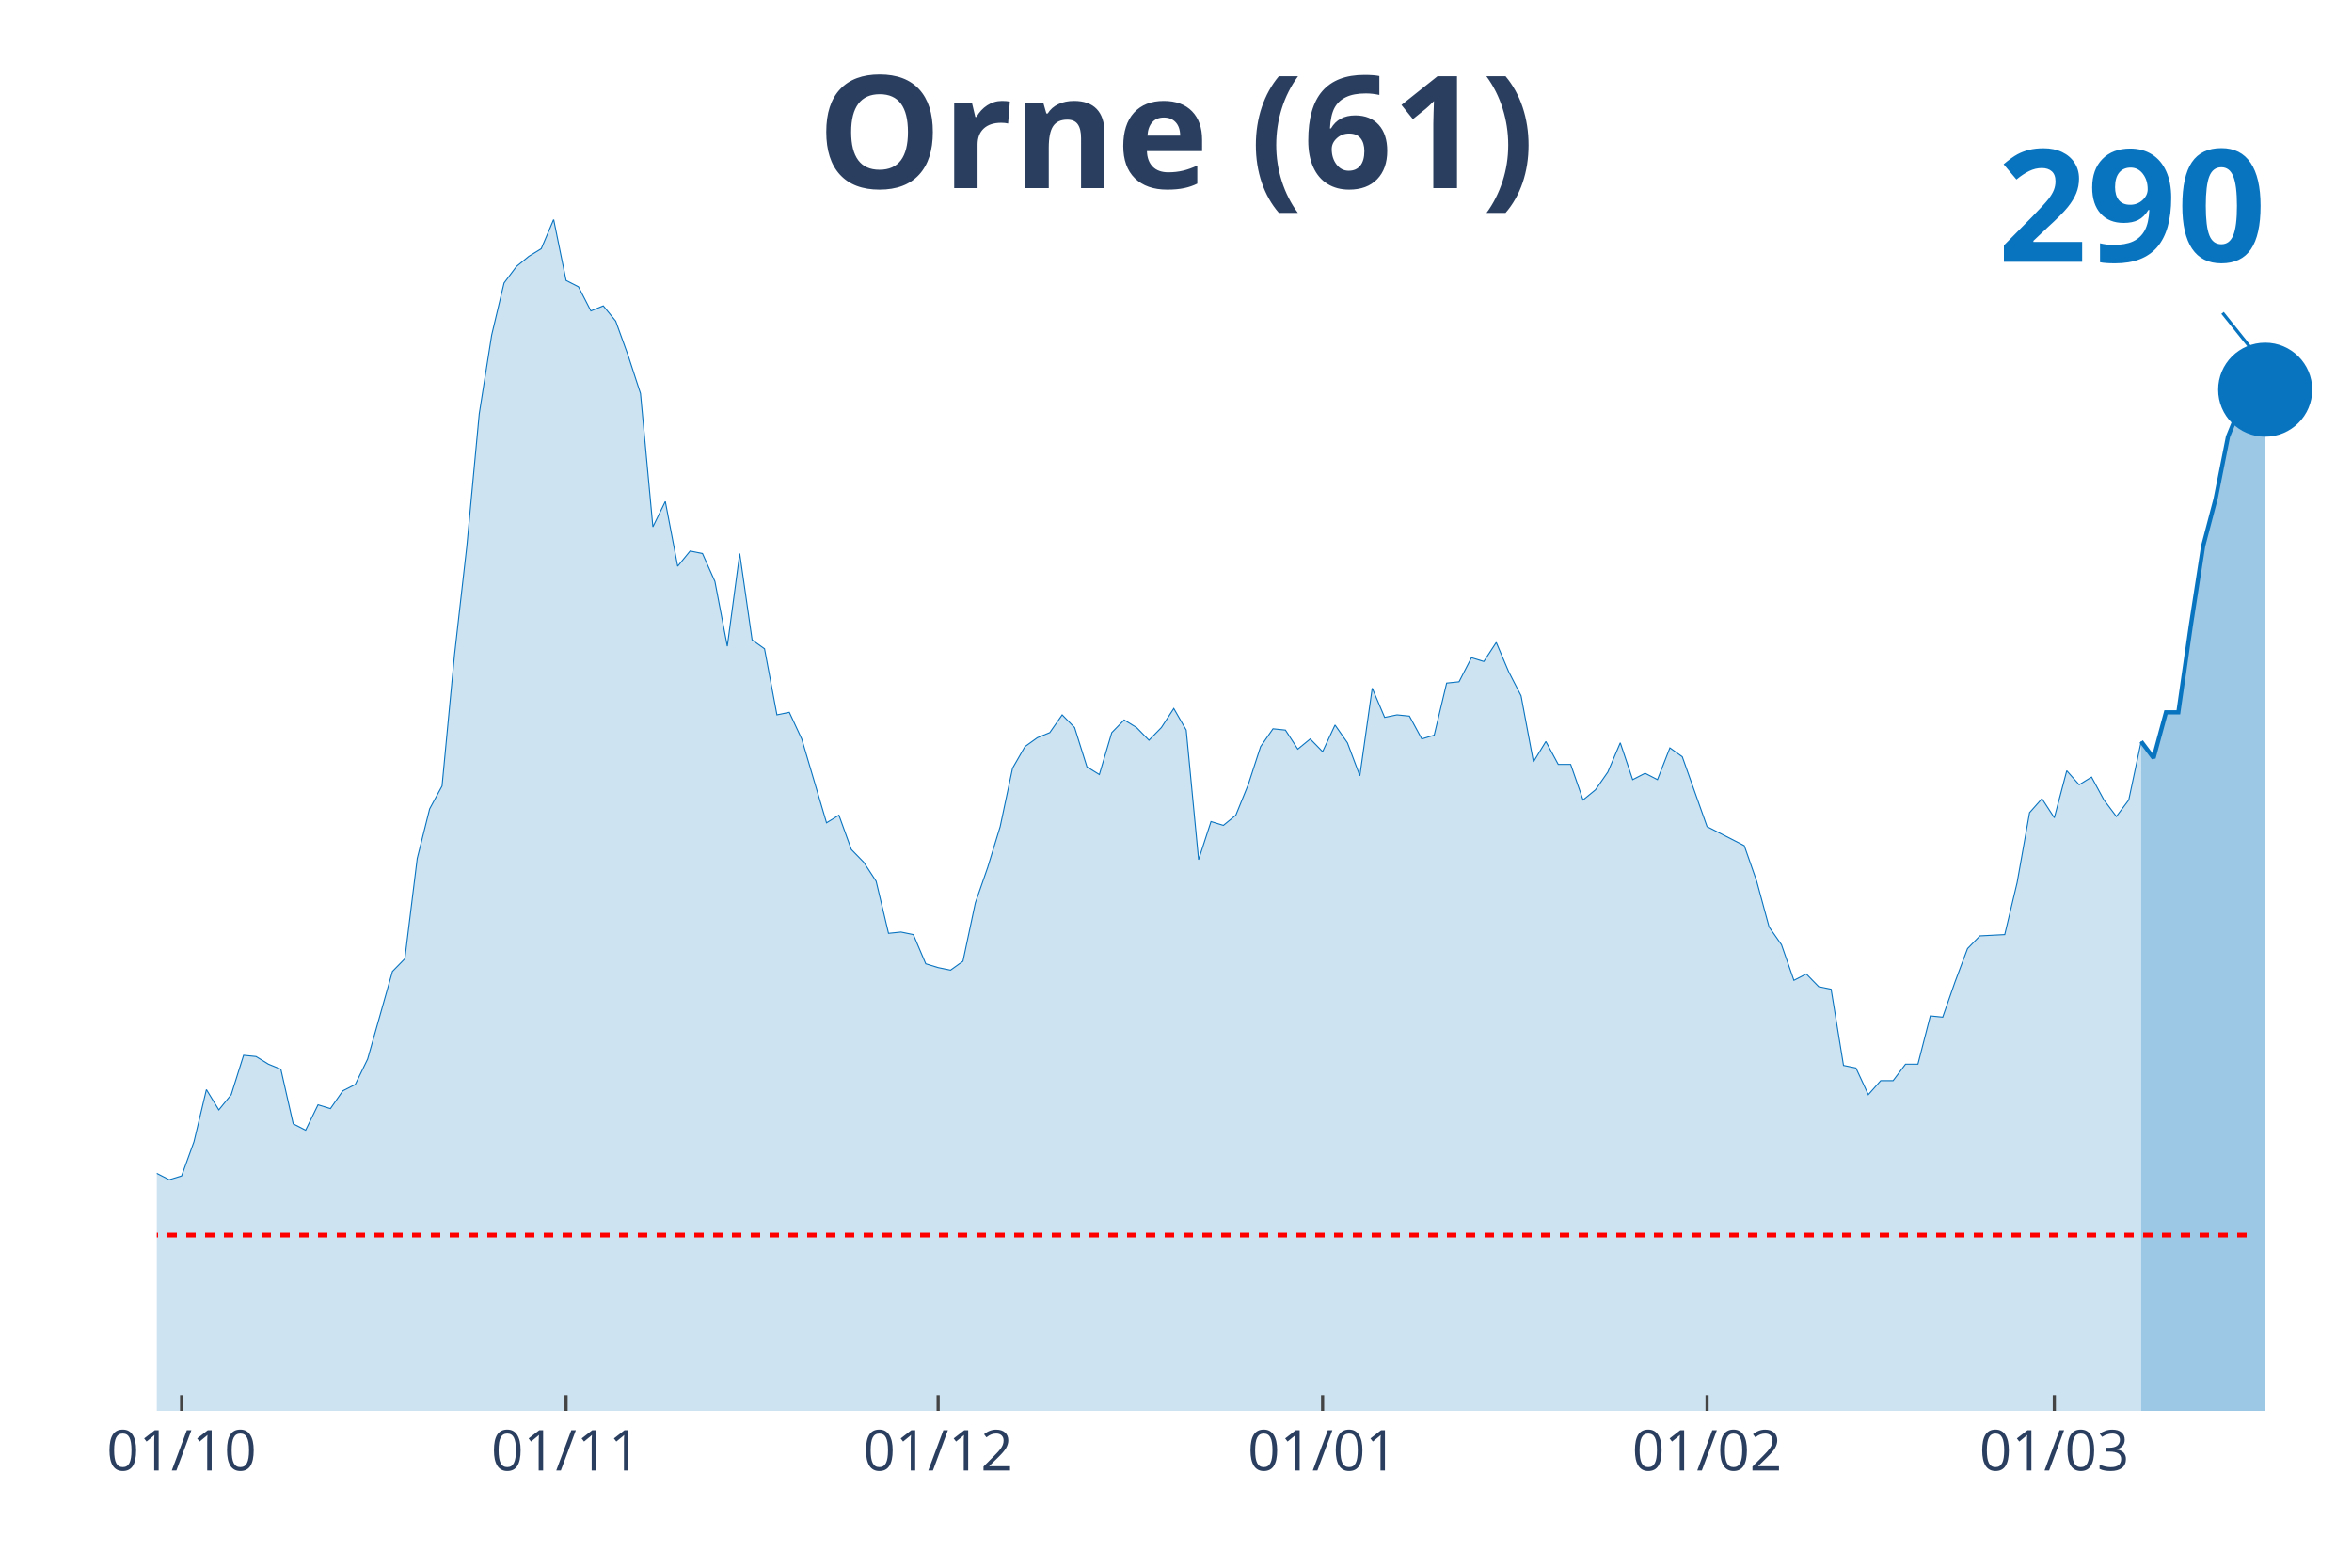
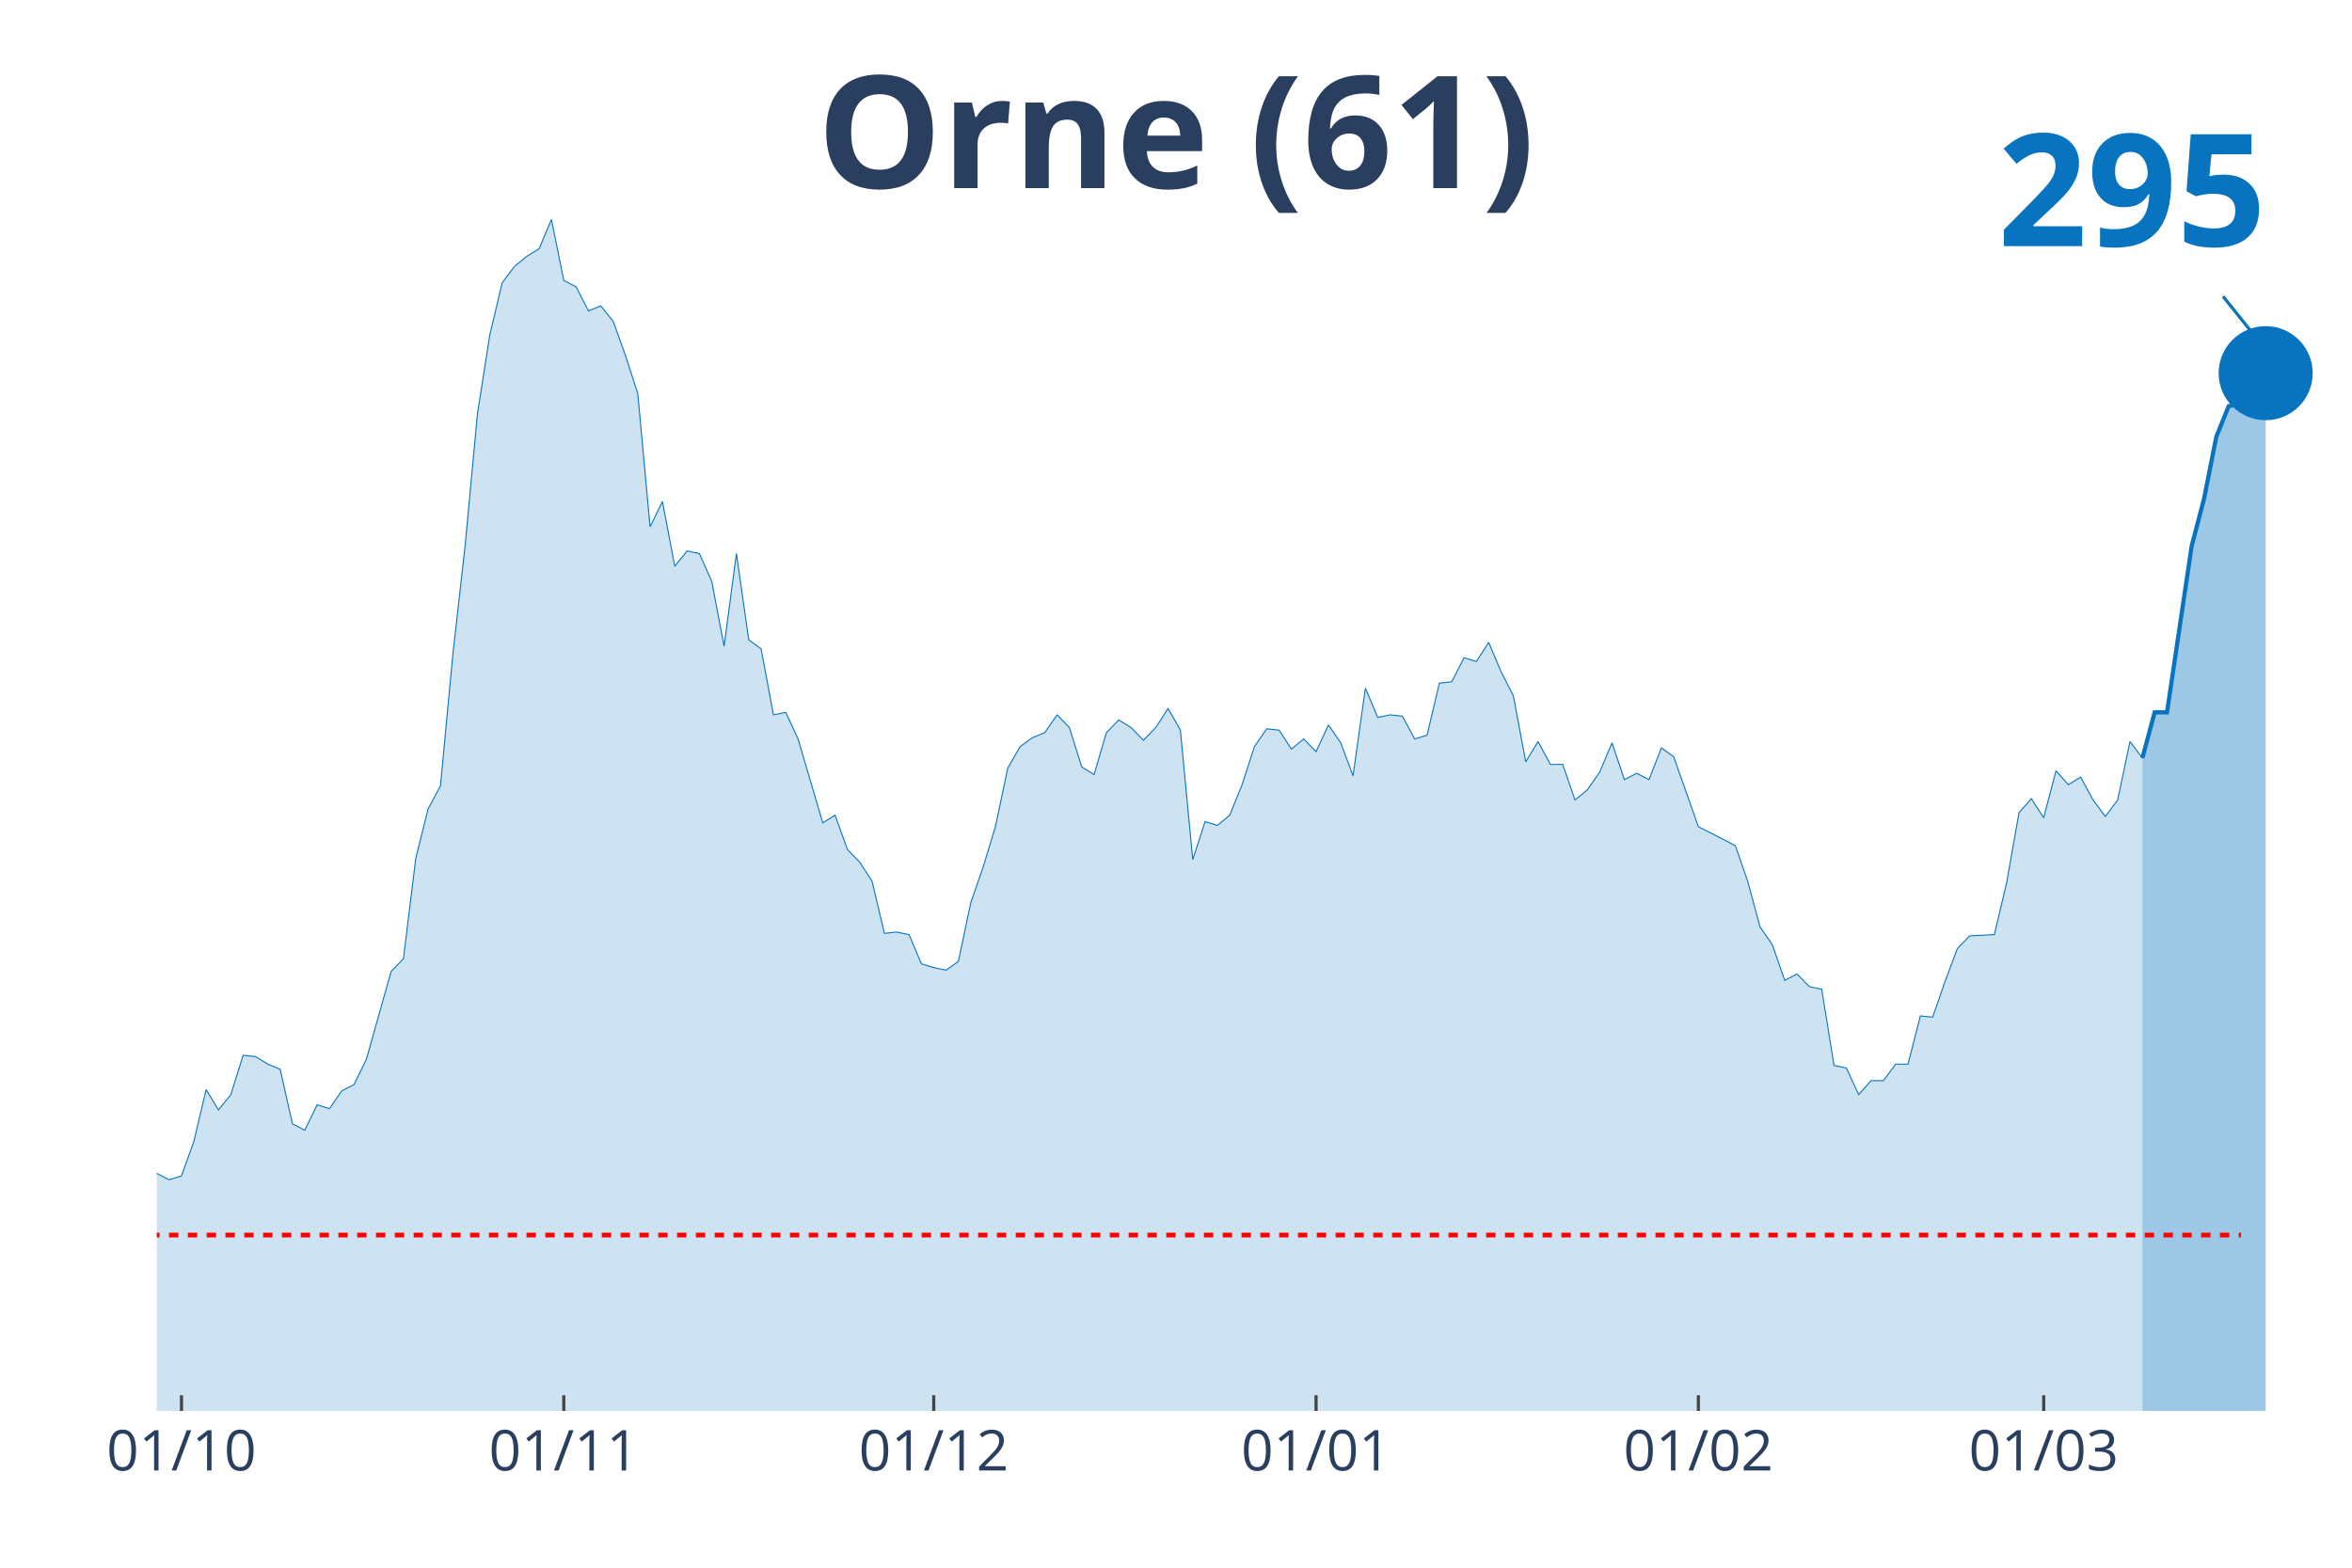
<svg xmlns="http://www.w3.org/2000/svg" class="main-svg" width="1125" height="750" style="" viewBox="0 0 750 500">
  <rect x="0" y="0" width="750" height="500" style="fill: rgb(0, 0, 0); fill-opacity: 0;" />
-   <defs id="defs-582c79">
+   <defs id="defs-8d1295">
    <g class="clips">
-       <clipPath id="clip582c79xyplot" class="plotclip">
+       <clipPath id="clip8d1295xyplot" class="plotclip">
        <rect width="700" height="380" />
      </clipPath>
-       <clipPath class="axesclip" id="clip582c79x">
+       <clipPath class="axesclip" id="clip8d1295x">
        <rect x="50" y="0" width="700" height="500" />
      </clipPath>
-       <clipPath class="axesclip" id="clip582c79y">
+       <clipPath class="axesclip" id="clip8d1295y">
        <rect x="0" y="70" width="750" height="380" />
      </clipPath>
-       <clipPath class="axesclip" id="clip582c79xy">
+       <clipPath class="axesclip" id="clip8d1295xy">
        <rect x="50" y="70" width="700" height="380" />
      </clipPath>
    </g>
    <g class="gradients" />
  </defs>
  <g class="bglayer">
    <rect class="bg" x="50" y="70" width="700" height="380" style="fill: rgb(0, 0, 0); fill-opacity: 0; stroke-width: 0;" />
  </g>
  <g class="layer-below">
    <g class="imagelayer" />
    <g class="shapelayer" />
  </g>
  <g class="cartesianlayer">
    <g class="subplot xy">
      <g class="layer-subplot">
        <g class="shapelayer" />
        <g class="imagelayer" />
      </g>
      <g class="gridlayer">
        <g class="x">
-           <path class="xgrid crisp" transform="translate(57.91,0)" d="M0,70v380" style="stroke: rgb(255, 255, 255); stroke-opacity: 1; stroke-width: 1px;" />
-           <path class="xgrid crisp" transform="translate(180.51,0)" d="M0,70v380" style="stroke: rgb(255, 255, 255); stroke-opacity: 1; stroke-width: 1px;" />
-           <path class="xgrid crisp" transform="translate(299.15,0)" d="M0,70v380" style="stroke: rgb(255, 255, 255); stroke-opacity: 1; stroke-width: 1px;" />
-           <path class="xgrid crisp" transform="translate(421.75,0)" d="M0,70v380" style="stroke: rgb(255, 255, 255); stroke-opacity: 1; stroke-width: 1px;" />
-           <path class="xgrid crisp" transform="translate(544.35,0)" d="M0,70v380" style="stroke: rgb(255, 255, 255); stroke-opacity: 1; stroke-width: 1px;" />
-           <path class="xgrid crisp" transform="translate(655.08,0)" d="M0,70v380" style="stroke: rgb(255, 255, 255); stroke-opacity: 1; stroke-width: 1px;" />
+           <path class="xgrid crisp" transform="translate(57.87,0)" d="M0,70v380" style="stroke: rgb(255, 255, 255); stroke-opacity: 1; stroke-width: 1px;" />
+           <path class="xgrid crisp" transform="translate(179.78,0)" d="M0,70v380" style="stroke: rgb(255, 255, 255); stroke-opacity: 1; stroke-width: 1px;" />
+           <path class="xgrid crisp" transform="translate(297.75,0)" d="M0,70v380" style="stroke: rgb(255, 255, 255); stroke-opacity: 1; stroke-width: 1px;" />
+           <path class="xgrid crisp" transform="translate(419.66,0)" d="M0,70v380" style="stroke: rgb(255, 255, 255); stroke-opacity: 1; stroke-width: 1px;" />
+           <path class="xgrid crisp" transform="translate(541.57,0)" d="M0,70v380" style="stroke: rgb(255, 255, 255); stroke-opacity: 1; stroke-width: 1px;" />
+           <path class="xgrid crisp" transform="translate(651.69,0)" d="M0,70v380" style="stroke: rgb(255, 255, 255); stroke-opacity: 1; stroke-width: 1px;" />
        </g>
        <g class="y" />
      </g>
      <g class="zerolinelayer" />
      <path class="xlines-below" />
      <path class="ylines-below" />
      <g class="overlines-below" />
      <g class="xaxislayer-below" />
      <g class="yaxislayer-below" />
      <g class="overaxes-below" />
-       <g class="plot" transform="translate(50, 70)" clip-path="url('#clip582c79xyplot')">
+       <g class="plot" transform="translate(50, 70)" clip-path="url('#clip8d1295xyplot')">
        <g class="scatterlayer mlayer">
-           <g class="trace scatter tracebd0c89" style="stroke-miterlimit: 2;">
+           <g class="trace scatter tracea2b362" style="stroke-miterlimit: 2;">
            <g class="fills">
              <g>
-                 <path class="js-fill" d="M632.77,380L-537.85,380L-537.85,368.66L-502.26,373.92L-498.31,375.14L-427.12,377.16L-423.16,375.95L-403.39,372.71L-399.44,373.52L-375.71,376.76L-371.75,376.76L-328.25,376.35L-324.29,376.35L-233.33,377.97L-229.38,377.57L-205.65,371.09L-201.69,369.06L-193.79,367.44L-189.83,368.66L-177.97,369.06L-174.01,371.09L-150.28,370.28L-146.33,367.85L-138.42,365.82L-134.46,366.63L-118.64,367.44L-114.69,370.68L-102.82,365.82L-98.87,366.23L-94.92,362.99L-90.96,362.99L-83.05,348L-79.1,349.62L-75.14,347.59L-71.19,335.03L-67.23,333.41L-63.28,326.52L-59.32,328.55L-55.37,324.9L-51.41,323.69L-47.46,325.71L-43.5,332.2L-39.55,328.55L-35.59,333.41L-31.64,333.01L-27.68,339.08L-23.73,334.63L-15.82,330.98L-11.86,326.12L-7.91,309.1L-3.95,303.43L0,304.24L3.95,306.27L7.91,305.05L11.86,294.12L15.82,277.51L19.77,283.99L23.73,279.13L27.68,266.57L31.64,266.97L35.59,269.4L39.55,271.02L43.5,288.44L47.46,290.47L51.41,282.37L55.37,283.58L59.32,277.91L63.28,275.88L67.23,267.78L75.14,239.83L79.1,235.78L83.05,203.77L87.01,187.97L90.96,180.68L94.92,138.96L98.87,104.12L102.82,61.98L106.78,36.87L110.73,20.26L114.69,14.99L118.64,11.75L122.6,9.32L126.55,0L130.51,19.45L134.46,21.47L138.42,29.17L142.37,27.55L146.33,32.41L150.28,43.35L154.24,55.5L158.19,98.04L162.15,89.94L166.1,110.6L170.06,105.74L174.01,106.55L177.97,115.46L181.92,136.12L185.88,106.55L189.83,134.09L193.79,136.93L197.74,158L201.69,157.19L205.65,165.69L213.56,192.43L217.51,190L221.47,200.94L225.42,204.99L229.38,211.07L233.33,227.68L237.29,227.27L241.24,228.08L245.2,237.4L249.15,238.61L253.11,239.42L257.06,236.59L261.02,217.95L264.97,206.61L268.93,193.65L272.88,175.01L276.84,168.12L280.79,165.29L284.75,163.67L288.7,158L292.66,162.05L296.61,174.61L300.56,177.04L304.52,163.67L308.47,159.62L312.43,162.05L316.38,166.1L320.34,162.05L324.29,155.97L328.25,162.86L332.2,204.18L336.16,192.03L340.11,193.24L344.07,190L348.02,180.28L351.98,168.12L355.93,162.45L359.89,162.86L363.84,168.93L367.8,165.69L371.75,169.74L375.71,161.24L379.66,166.91L383.62,177.44L387.57,149.49L391.53,158.81L395.48,158L399.44,158.4L403.39,165.69L407.34,164.48L411.3,147.87L415.25,147.46L419.21,139.77L423.16,140.98L427.12,134.9L431.07,144.22L435.03,151.92L438.98,172.99L442.94,166.5L446.89,173.8L450.85,173.8L454.8,185.14L458.76,181.9L462.71,176.23L466.67,166.91L470.62,178.66L474.58,176.63L478.53,178.66L482.49,168.53L486.44,171.36L494.35,193.65L498.31,195.67L506.21,199.72L510.17,211.07L514.12,225.65L518.08,231.32L522.03,242.67L525.99,240.64L529.94,244.69L533.9,245.5L537.85,269.81L541.81,270.62L545.76,279.13L549.72,274.67L553.67,274.67L557.63,269.4L561.58,269.4L565.54,254.01L569.49,254.41L573.45,243.07L577.4,232.54L581.36,228.49L589.27,228.08L593.22,211.47L597.18,189.19L601.13,184.73L605.08,190.81L609.04,175.82L612.99,180.28L616.95,177.85L620.9,185.14L624.86,190.41L628.81,185.14L632.77,166.5" style="fill: rgb(8, 115, 191); fill-opacity: 0.2; stroke-width: 0;" />
+                 <path class="js-fill" d="M633.15,380L-534.83,380L-534.83,368.66L-499.44,373.92L-495.51,375.14L-424.72,377.16L-420.79,375.95L-401.12,372.71L-397.19,373.52L-373.6,376.76L-369.66,376.76L-326.4,376.35L-322.47,376.35L-235.96,377.57L-232.02,377.97L-208.43,373.52L-204.49,371.09L-192.7,367.44L-188.76,368.66L-176.97,369.06L-173.03,371.09L-149.44,370.28L-145.51,367.85L-137.64,365.82L-133.71,366.63L-117.98,367.44L-114.04,370.68L-102.25,365.82L-98.31,366.23L-94.38,362.99L-90.45,362.99L-82.58,348L-78.65,349.62L-74.72,347.59L-70.79,335.03L-66.85,333.41L-62.92,326.52L-58.99,328.55L-55.06,324.9L-51.12,323.69L-47.19,325.71L-43.26,332.2L-39.33,328.55L-35.39,333.41L-31.46,333.01L-27.53,339.08L-23.6,334.63L-15.73,330.98L-11.8,326.12L-7.87,309.1L-3.93,303.43L0,304.24L3.93,306.27L7.87,305.05L11.8,294.12L15.73,277.51L19.66,283.99L23.6,279.13L27.53,266.57L31.46,266.97L35.39,269.4L39.33,271.02L43.26,288.44L47.19,290.47L51.12,282.37L55.06,283.58L58.99,277.91L62.92,275.88L66.85,267.78L74.72,239.83L78.65,235.78L82.58,203.77L86.52,187.97L90.45,180.68L94.38,138.96L98.31,104.12L102.25,61.98L106.18,36.87L110.11,20.26L114.04,14.99L117.98,11.75L121.91,9.32L125.84,0L129.78,19.45L133.71,21.47L137.64,29.17L141.57,27.55L145.51,32.41L149.44,43.35L153.37,55.5L157.3,98.04L161.24,89.94L165.17,110.6L169.1,105.74L173.03,106.55L176.97,115.46L180.9,136.12L184.83,106.55L188.76,134.09L192.7,136.93L196.63,158L200.56,157.19L204.49,165.69L212.36,192.43L216.29,190L220.22,200.94L224.16,204.99L228.09,211.07L232.02,227.68L235.96,227.27L239.89,228.08L243.82,237.4L247.75,238.61L251.69,239.42L255.62,236.59L259.55,217.95L263.48,206.61L267.42,193.65L271.35,175.01L275.28,168.12L279.21,165.29L283.15,163.67L287.08,158L291.01,162.05L294.94,174.61L298.88,177.04L302.81,163.67L306.74,159.62L310.67,162.05L314.61,166.1L318.54,162.05L322.47,155.97L326.4,162.86L330.34,204.18L334.27,192.03L338.2,193.24L342.13,190L346.07,180.28L350,168.12L353.93,162.45L357.87,162.86L361.8,168.93L365.73,165.69L369.66,169.74L373.6,161.24L377.53,166.91L381.46,177.44L385.39,149.49L389.33,158.81L393.26,158L397.19,158.4L401.12,165.69L405.06,164.48L408.99,147.87L412.92,147.46L416.85,139.77L420.79,140.98L424.72,134.9L428.65,144.22L432.58,151.92L436.52,172.99L440.45,166.5L444.38,173.8L448.31,173.8L452.25,185.14L456.18,181.9L460.11,176.23L464.04,166.91L467.98,178.66L471.91,176.63L475.84,178.66L479.78,168.53L483.71,171.36L491.57,193.65L495.51,195.67L503.37,199.72L507.3,211.07L511.24,225.65L515.17,231.32L519.1,242.67L523.03,240.64L526.97,244.69L530.9,245.5L534.83,269.81L538.76,270.62L542.7,279.13L546.63,274.67L550.56,274.67L554.49,269.4L558.43,269.4L562.36,254.01L566.29,254.41L570.22,243.07L574.16,232.54L578.09,228.49L585.96,228.08L589.89,211.47L593.82,189.19L597.75,184.73L601.69,190.81L605.62,175.82L609.55,180.28L613.48,177.85L617.42,185.14L621.35,190.41L625.28,185.14L629.21,166.5L633.15,171.77" style="fill: rgb(8, 115, 191); fill-opacity: 0.2; stroke-width: 0;" />
              </g>
            </g>
            <g class="errorbars" />
            <g class="lines">
-               <path class="js-line" d="M-537.85,368.66L-502.26,373.92L-498.31,375.14L-427.12,377.16L-423.16,375.95L-403.39,372.71L-399.44,373.52L-375.71,376.76L-371.75,376.76L-328.25,376.35L-324.29,376.35L-233.33,377.97L-229.38,377.57L-205.65,371.09L-201.69,369.06L-193.79,367.44L-189.83,368.66L-177.97,369.06L-174.01,371.09L-150.28,370.28L-146.33,367.85L-138.42,365.82L-134.46,366.63L-118.64,367.44L-114.69,370.68L-102.82,365.82L-98.87,366.23L-94.92,362.99L-90.96,362.99L-83.05,348L-79.1,349.62L-75.14,347.59L-71.19,335.03L-67.23,333.41L-63.28,326.52L-59.32,328.55L-55.37,324.9L-51.41,323.69L-47.46,325.71L-43.5,332.2L-39.55,328.55L-35.59,333.41L-31.64,333.01L-27.68,339.08L-23.73,334.63L-15.82,330.98L-11.86,326.12L-7.91,309.1L-3.95,303.43L0,304.24L3.95,306.27L7.91,305.05L11.86,294.12L15.82,277.51L19.77,283.99L23.73,279.13L27.68,266.57L31.64,266.97L35.59,269.4L39.55,271.02L43.5,288.44L47.46,290.47L51.41,282.37L55.37,283.58L59.32,277.91L63.28,275.88L67.23,267.78L75.14,239.83L79.1,235.78L83.05,203.77L87.01,187.97L90.96,180.68L94.92,138.96L98.87,104.12L102.82,61.98L106.78,36.87L110.73,20.26L114.69,14.99L118.64,11.75L122.6,9.32L126.55,0L130.51,19.45L134.46,21.47L138.42,29.17L142.37,27.55L146.33,32.41L150.28,43.35L154.24,55.5L158.19,98.04L162.15,89.94L166.1,110.6L170.06,105.74L174.01,106.55L177.97,115.46L181.92,136.12L185.88,106.55L189.83,134.09L193.79,136.93L197.74,158L201.69,157.19L205.65,165.69L213.56,192.43L217.51,190L221.47,200.94L225.42,204.99L229.38,211.07L233.33,227.68L237.29,227.27L241.24,228.08L245.2,237.4L249.15,238.61L253.11,239.42L257.06,236.59L261.02,217.95L264.97,206.61L268.93,193.65L272.88,175.01L276.84,168.12L280.79,165.29L284.75,163.67L288.7,158L292.66,162.05L296.61,174.61L300.56,177.04L304.52,163.67L308.47,159.62L312.43,162.05L316.38,166.1L320.34,162.05L324.29,155.97L328.25,162.86L332.2,204.18L336.16,192.03L340.11,193.24L344.07,190L348.02,180.28L351.98,168.12L355.93,162.45L359.89,162.86L363.84,168.93L367.8,165.69L371.75,169.74L375.71,161.24L379.66,166.91L383.62,177.44L387.57,149.49L391.53,158.81L395.48,158L399.44,158.4L403.39,165.69L407.34,164.48L411.3,147.87L415.25,147.46L419.21,139.77L423.16,140.98L427.12,134.9L431.07,144.22L435.03,151.92L438.98,172.99L442.94,166.5L446.89,173.8L450.85,173.8L454.8,185.14L458.76,181.9L462.71,176.23L466.67,166.91L470.62,178.66L474.58,176.63L478.53,178.66L482.49,168.53L486.44,171.36L494.35,193.65L498.31,195.67L506.21,199.72L510.17,211.07L514.12,225.65L518.08,231.32L522.03,242.67L525.99,240.64L529.94,244.69L533.9,245.5L537.85,269.81L541.81,270.62L545.76,279.13L549.72,274.67L553.67,274.67L557.63,269.4L561.58,269.4L565.54,254.01L569.49,254.41L573.45,243.07L577.4,232.54L581.36,228.49L589.27,228.08L593.22,211.47L597.18,189.19L601.13,184.73L605.08,190.81L609.04,175.82L612.99,180.28L616.95,177.85L620.9,185.14L624.86,190.41L628.81,185.14L632.77,166.5" style="vector-effect: non-scaling-stroke; fill: none; stroke: rgb(8, 115, 191); stroke-opacity: 1; stroke-width: 0.5px; opacity: 1;" />
+               <path class="js-line" d="M-534.83,368.66L-499.44,373.92L-495.51,375.14L-424.72,377.16L-420.79,375.95L-401.12,372.71L-397.19,373.52L-373.6,376.76L-369.66,376.76L-326.4,376.35L-322.47,376.35L-235.96,377.57L-232.02,377.97L-208.43,373.52L-204.49,371.09L-192.7,367.44L-188.76,368.66L-176.97,369.06L-173.03,371.09L-149.44,370.28L-145.51,367.85L-137.64,365.82L-133.71,366.63L-117.98,367.44L-114.04,370.68L-102.25,365.82L-98.31,366.23L-94.38,362.99L-90.45,362.99L-82.58,348L-78.65,349.62L-74.72,347.59L-70.79,335.03L-66.85,333.41L-62.92,326.52L-58.99,328.55L-55.06,324.9L-51.12,323.69L-47.19,325.71L-43.26,332.2L-39.33,328.55L-35.39,333.41L-31.46,333.01L-27.53,339.08L-23.6,334.63L-15.73,330.98L-11.8,326.12L-7.87,309.1L-3.93,303.43L0,304.24L3.93,306.27L7.87,305.05L11.8,294.12L15.73,277.51L19.66,283.99L23.6,279.13L27.53,266.57L31.46,266.97L35.39,269.4L39.33,271.02L43.26,288.44L47.19,290.47L51.12,282.37L55.06,283.58L58.99,277.91L62.92,275.88L66.85,267.78L74.72,239.83L78.65,235.78L82.58,203.77L86.52,187.97L90.45,180.68L94.38,138.96L98.31,104.12L102.25,61.98L106.18,36.87L110.11,20.26L114.04,14.99L117.98,11.75L121.91,9.32L125.84,0L129.78,19.45L133.71,21.47L137.64,29.17L141.57,27.55L145.51,32.41L149.44,43.35L153.37,55.5L157.3,98.04L161.24,89.94L165.17,110.6L169.1,105.74L173.03,106.55L176.97,115.46L180.9,136.12L184.83,106.55L188.76,134.09L192.7,136.93L196.63,158L200.56,157.19L204.49,165.69L212.36,192.43L216.29,190L220.22,200.94L224.16,204.99L228.09,211.07L232.02,227.68L235.96,227.27L239.89,228.08L243.82,237.4L247.75,238.61L251.69,239.42L255.62,236.59L259.55,217.95L263.48,206.61L267.42,193.65L271.35,175.01L275.28,168.12L279.21,165.29L283.15,163.67L287.08,158L291.01,162.05L294.94,174.61L298.88,177.04L302.81,163.67L306.74,159.62L310.67,162.05L314.61,166.1L318.54,162.05L322.47,155.97L326.4,162.86L330.34,204.18L334.27,192.03L338.2,193.24L342.13,190L346.07,180.28L350,168.12L353.93,162.45L357.87,162.86L361.8,168.93L365.73,165.69L369.66,169.74L373.6,161.24L377.53,166.91L381.46,177.44L385.39,149.49L389.33,158.81L393.26,158L397.19,158.4L401.12,165.69L405.06,164.48L408.99,147.87L412.92,147.46L416.85,139.77L420.79,140.98L424.72,134.9L428.65,144.22L432.58,151.92L436.52,172.99L440.45,166.5L444.38,173.8L448.31,173.8L452.25,185.14L456.18,181.9L460.11,176.23L464.04,166.91L467.98,178.66L471.91,176.63L475.84,178.66L479.78,168.53L483.71,171.36L491.57,193.65L495.51,195.67L503.37,199.72L507.3,211.07L511.24,225.65L515.17,231.32L519.1,242.67L523.03,240.64L526.97,244.69L530.9,245.5L534.83,269.81L538.76,270.62L542.7,279.13L546.63,274.67L550.56,274.67L554.49,269.4L558.43,269.4L562.36,254.01L566.29,254.41L570.22,243.07L574.16,232.54L578.09,228.49L585.96,228.08L589.89,211.47L593.82,189.19L597.75,184.73L601.69,190.81L605.62,175.82L609.55,180.28L613.48,177.85L617.42,185.14L621.35,190.41L625.28,185.14L629.21,166.5L633.15,171.77" style="vector-effect: non-scaling-stroke; fill: none; stroke: rgb(8, 115, 191); stroke-opacity: 1; stroke-width: 0.5px; opacity: 1;" />
            </g>
            <g class="points" />
            <g class="text" />
          </g>
-           <g class="trace scatter tracec523db" style="stroke-miterlimit: 2;">
+           <g class="trace scatter trace1f9707" style="stroke-miterlimit: 2;">
            <g class="fills">
              <g>
-                 <path class="js-fill" d="M672.32,380L632.77,380L632.77,166.5L636.72,171.77L640.68,157.19L644.63,157.19L648.59,129.64L652.54,104.12L656.5,89.13L660.45,69.28L664.41,59.55L668.36,58.74L672.32,54.29" style="fill: rgb(8, 115, 191); fill-opacity: 0.4; stroke-width: 0;" />
+                 <path class="js-fill" d="M672.47,380L633.15,380L633.15,171.77L637.08,157.19L641.01,157.19L648.88,104.12L652.81,89.13L656.74,69.28L660.67,59.55L664.61,58.74L668.54,54.29L672.47,49.02" style="fill: rgb(8, 115, 191); fill-opacity: 0.4; stroke-width: 0;" />
              </g>
            </g>
            <g class="errorbars" />
            <g class="lines">
-               <path class="js-line" d="M632.77,166.5L636.72,171.77L640.68,157.19L644.63,157.19L648.59,129.64L652.54,104.12L656.5,89.13L660.45,69.28L664.41,59.55L668.36,58.74L672.32,54.29" style="vector-effect: non-scaling-stroke; fill: none; stroke: rgb(8, 115, 191); stroke-opacity: 1; stroke-width: 2px; opacity: 1;" />
+               <path class="js-line" d="M633.15,171.77L637.08,157.19L641.01,157.19L648.88,104.12L652.81,89.13L656.74,69.28L660.67,59.55L664.61,58.74L668.54,54.29L672.47,49.02" style="vector-effect: non-scaling-stroke; fill: none; stroke: rgb(8, 115, 191); stroke-opacity: 1; stroke-width: 2px; opacity: 1;" />
            </g>
            <g class="points" />
            <g class="text" />
          </g>
-           <g class="trace scatter trace7d9b2f" style="stroke-miterlimit: 2; opacity: 1;">
+           <g class="trace scatter tracecf96fa" style="stroke-miterlimit: 2; opacity: 1;">
            <g class="fills" />
            <g class="errorbars" />
            <g class="lines" />
            <g class="points">
-               <path class="point" transform="translate(672.32,54.29)" d="M15,0A15,15 0 1,1 0,-15A15,15 0 0,1 15,0Z" style="opacity: 1; stroke-width: 0px; fill: rgb(8, 115, 191); fill-opacity: 1;" />
+               <path class="point" transform="translate(672.47,49.02)" d="M15,0A15,15 0 1,1 0,-15A15,15 0 0,1 15,0Z" style="opacity: 1; stroke-width: 0px; fill: rgb(8, 115, 191); fill-opacity: 1;" />
            </g>
            <g class="text" />
          </g>
        </g>
      </g>
      <g class="overplot" />
      <path class="xlines-above crisp" style="fill: none; stroke-width: 1px; stroke: rgb(0, 0, 0); stroke-opacity: 0;" d="" />
      <path class="ylines-above crisp" style="fill: none;" d="M0,0" />
      <g class="overlines-above" />
      <g class="xaxislayer-above">
-         <path class="xtick ticks crisp" d="M0,450v-5" transform="translate(57.91,0)" style="stroke: rgb(68, 68, 68); stroke-opacity: 1; stroke-width: 1px;" />
-         <path class="xtick ticks crisp" d="M0,450v-5" transform="translate(180.51,0)" style="stroke: rgb(68, 68, 68); stroke-opacity: 1; stroke-width: 1px;" />
-         <path class="xtick ticks crisp" d="M0,450v-5" transform="translate(299.15,0)" style="stroke: rgb(68, 68, 68); stroke-opacity: 1; stroke-width: 1px;" />
-         <path class="xtick ticks crisp" d="M0,450v-5" transform="translate(421.75,0)" style="stroke: rgb(68, 68, 68); stroke-opacity: 1; stroke-width: 1px;" />
-         <path class="xtick ticks crisp" d="M0,450v-5" transform="translate(544.35,0)" style="stroke: rgb(68, 68, 68); stroke-opacity: 1; stroke-width: 1px;" />
-         <path class="xtick ticks crisp" d="M0,450v-5" transform="translate(655.08,0)" style="stroke: rgb(68, 68, 68); stroke-opacity: 1; stroke-width: 1px;" />
+         <path class="xtick ticks crisp" d="M0,450v-5" transform="translate(57.87,0)" style="stroke: rgb(68, 68, 68); stroke-opacity: 1; stroke-width: 1px;" />
+         <path class="xtick ticks crisp" d="M0,450v-5" transform="translate(179.78,0)" style="stroke: rgb(68, 68, 68); stroke-opacity: 1; stroke-width: 1px;" />
+         <path class="xtick ticks crisp" d="M0,450v-5" transform="translate(297.75,0)" style="stroke: rgb(68, 68, 68); stroke-opacity: 1; stroke-width: 1px;" />
+         <path class="xtick ticks crisp" d="M0,450v-5" transform="translate(419.66,0)" style="stroke: rgb(68, 68, 68); stroke-opacity: 1; stroke-width: 1px;" />
+         <path class="xtick ticks crisp" d="M0,450v-5" transform="translate(541.57,0)" style="stroke: rgb(68, 68, 68); stroke-opacity: 1; stroke-width: 1px;" />
+         <path class="xtick ticks crisp" d="M0,450v-5" transform="translate(651.69,0)" style="stroke: rgb(68, 68, 68); stroke-opacity: 1; stroke-width: 1px;" />
        <g class="xtick">
-           <text text-anchor="middle" x="0" y="469" transform="translate(57.91,0)" style="font-family: 'Open Sans', verdana, arial, sans-serif; font-size: 18px; fill: rgb(42, 63, 95); fill-opacity: 1; white-space: pre;">01/10</text>
+           <text text-anchor="middle" x="0" y="469" transform="translate(57.87,0)" style="font-family: 'Open Sans', verdana, arial, sans-serif; font-size: 18px; fill: rgb(42, 63, 95); fill-opacity: 1; white-space: pre;">01/10</text>
        </g>
        <g class="xtick">
-           <text text-anchor="middle" x="0" y="469" transform="translate(180.51,0)" style="font-family: 'Open Sans', verdana, arial, sans-serif; font-size: 18px; fill: rgb(42, 63, 95); fill-opacity: 1; white-space: pre;">01/11</text>
+           <text text-anchor="middle" x="0" y="469" transform="translate(179.78,0)" style="font-family: 'Open Sans', verdana, arial, sans-serif; font-size: 18px; fill: rgb(42, 63, 95); fill-opacity: 1; white-space: pre;">01/11</text>
        </g>
        <g class="xtick">
-           <text text-anchor="middle" x="0" y="469" transform="translate(299.15,0)" style="font-family: 'Open Sans', verdana, arial, sans-serif; font-size: 18px; fill: rgb(42, 63, 95); fill-opacity: 1; white-space: pre;">01/12</text>
+           <text text-anchor="middle" x="0" y="469" transform="translate(297.75,0)" style="font-family: 'Open Sans', verdana, arial, sans-serif; font-size: 18px; fill: rgb(42, 63, 95); fill-opacity: 1; white-space: pre;">01/12</text>
        </g>
        <g class="xtick">
-           <text text-anchor="middle" x="0" y="469" transform="translate(421.75,0)" style="font-family: 'Open Sans', verdana, arial, sans-serif; font-size: 18px; fill: rgb(42, 63, 95); fill-opacity: 1; white-space: pre;">01/01</text>
+           <text text-anchor="middle" x="0" y="469" transform="translate(419.66,0)" style="font-family: 'Open Sans', verdana, arial, sans-serif; font-size: 18px; fill: rgb(42, 63, 95); fill-opacity: 1; white-space: pre;">01/01</text>
        </g>
        <g class="xtick">
-           <text text-anchor="middle" x="0" y="469" transform="translate(544.35,0)" style="font-family: 'Open Sans', verdana, arial, sans-serif; font-size: 18px; fill: rgb(42, 63, 95); fill-opacity: 1; white-space: pre;">01/02</text>
+           <text text-anchor="middle" x="0" y="469" transform="translate(541.57,0)" style="font-family: 'Open Sans', verdana, arial, sans-serif; font-size: 18px; fill: rgb(42, 63, 95); fill-opacity: 1; white-space: pre;">01/02</text>
        </g>
        <g class="xtick">
-           <text text-anchor="middle" x="0" y="469" transform="translate(655.08,0)" style="font-family: 'Open Sans', verdana, arial, sans-serif; font-size: 18px; fill: rgb(42, 63, 95); fill-opacity: 1; white-space: pre;">01/03</text>
+           <text text-anchor="middle" x="0" y="469" transform="translate(651.69,0)" style="font-family: 'Open Sans', verdana, arial, sans-serif; font-size: 18px; fill: rgb(42, 63, 95); fill-opacity: 1; white-space: pre;">01/03</text>
        </g>
      </g>
      <g class="yaxislayer-above" />
      <g class="overaxes-above" />
    </g>
  </g>
  <g class="polarlayer" />
  <g class="ternarylayer" />
  <g class="geolayer" />
  <g class="funnelarealayer" />
  <g class="pielayer" />
  <g class="treemaplayer" />
  <g class="sunburstlayer" />
  <g class="glimages" />
-   <defs id="topdefs-582c79">
+   <defs id="topdefs-8d1295">
    <g class="clips" />
  </defs>
  <g class="layer-above">
    <g class="imagelayer" />
    <g class="shapelayer">
-       <path data-index="0" fill-rule="evenodd" d="M-2172.6,393.91L718.36,393.91" clip-path="url('#clip582c79xy')" style="opacity: 1; stroke: rgb(255, 0, 0); stroke-opacity: 1; fill: rgb(0, 0, 0); fill-opacity: 0; stroke-dasharray: 3px, 3px; stroke-width: 1.5px;" />
+       <path data-index="0" fill-rule="evenodd" d="M-2160.11,393.91L714.61,393.91" clip-path="url('#clip8d1295xy')" style="opacity: 1; stroke: rgb(255, 0, 0); stroke-opacity: 1; fill: rgb(0, 0, 0); fill-opacity: 0; stroke-dasharray: 3px, 3px; stroke-width: 1.5px;" />
    </g>
  </g>
  <g class="infolayer">
    <g class="g-gtitle">
      <text class="gtitle" x="375" y="25" text-anchor="middle" dy="0.7em" style="font-family: 'Open Sans', verdana, arial, sans-serif; font-size: 50px; fill: rgb(42, 63, 95); opacity: 1; font-weight: normal; white-space: pre;">
        <tspan style="font-weight:bold">Orne (61)</tspan>
      </text>
    </g>
    <g class="g-xtitle" />
    <g class="annotation" data-index="0" style="opacity: 1;">
-       <g class="annotation-text-g" transform="rotate(0,680.32,64.29)">
-         <g class="cursor-pointer" transform="translate(622, 28)">
+       <g class="annotation-text-g" transform="rotate(0,680.47,59.02)">
+         <g class="cursor-pointer" transform="translate(622, 23)">
          <rect class="bg" x="0.5" y="0.5" width="115" height="71" style="stroke-width: 1px; stroke: rgb(0, 0, 0); stroke-opacity: 0; fill: rgb(255, 255, 255); fill-opacity: 0.6;" />
          <text class="annotation-text" text-anchor="middle" x="57.812" y="55.5" style="font-family: 'Open Sans', verdana, arial, sans-serif; font-size: 50px; fill: rgb(8, 115, 191); fill-opacity: 1; white-space: pre;">
-             <tspan style="font-weight:bold">290 </tspan>
+             <tspan style="font-weight:bold">295 </tspan>
          </text>
        </g>
      </g>
      <g class="annotation-arrow-g" style="opacity: 1;">
-         <path d="M708.72,99.79L720.32,114.29" style="stroke-width: 1px; stroke: rgb(8, 115, 191); stroke-opacity: 1; stroke-dasharray: 0px, 0px, 18.569px, 18.569px;" />
+         <path d="M708.87,94.52L720.47,109.02" style="stroke-width: 1px; stroke: rgb(8, 115, 191); stroke-opacity: 1; stroke-dasharray: 0px, 0px, 18.569px, 18.569px;" />
      </g>
    </g>
  </g>
</svg>
